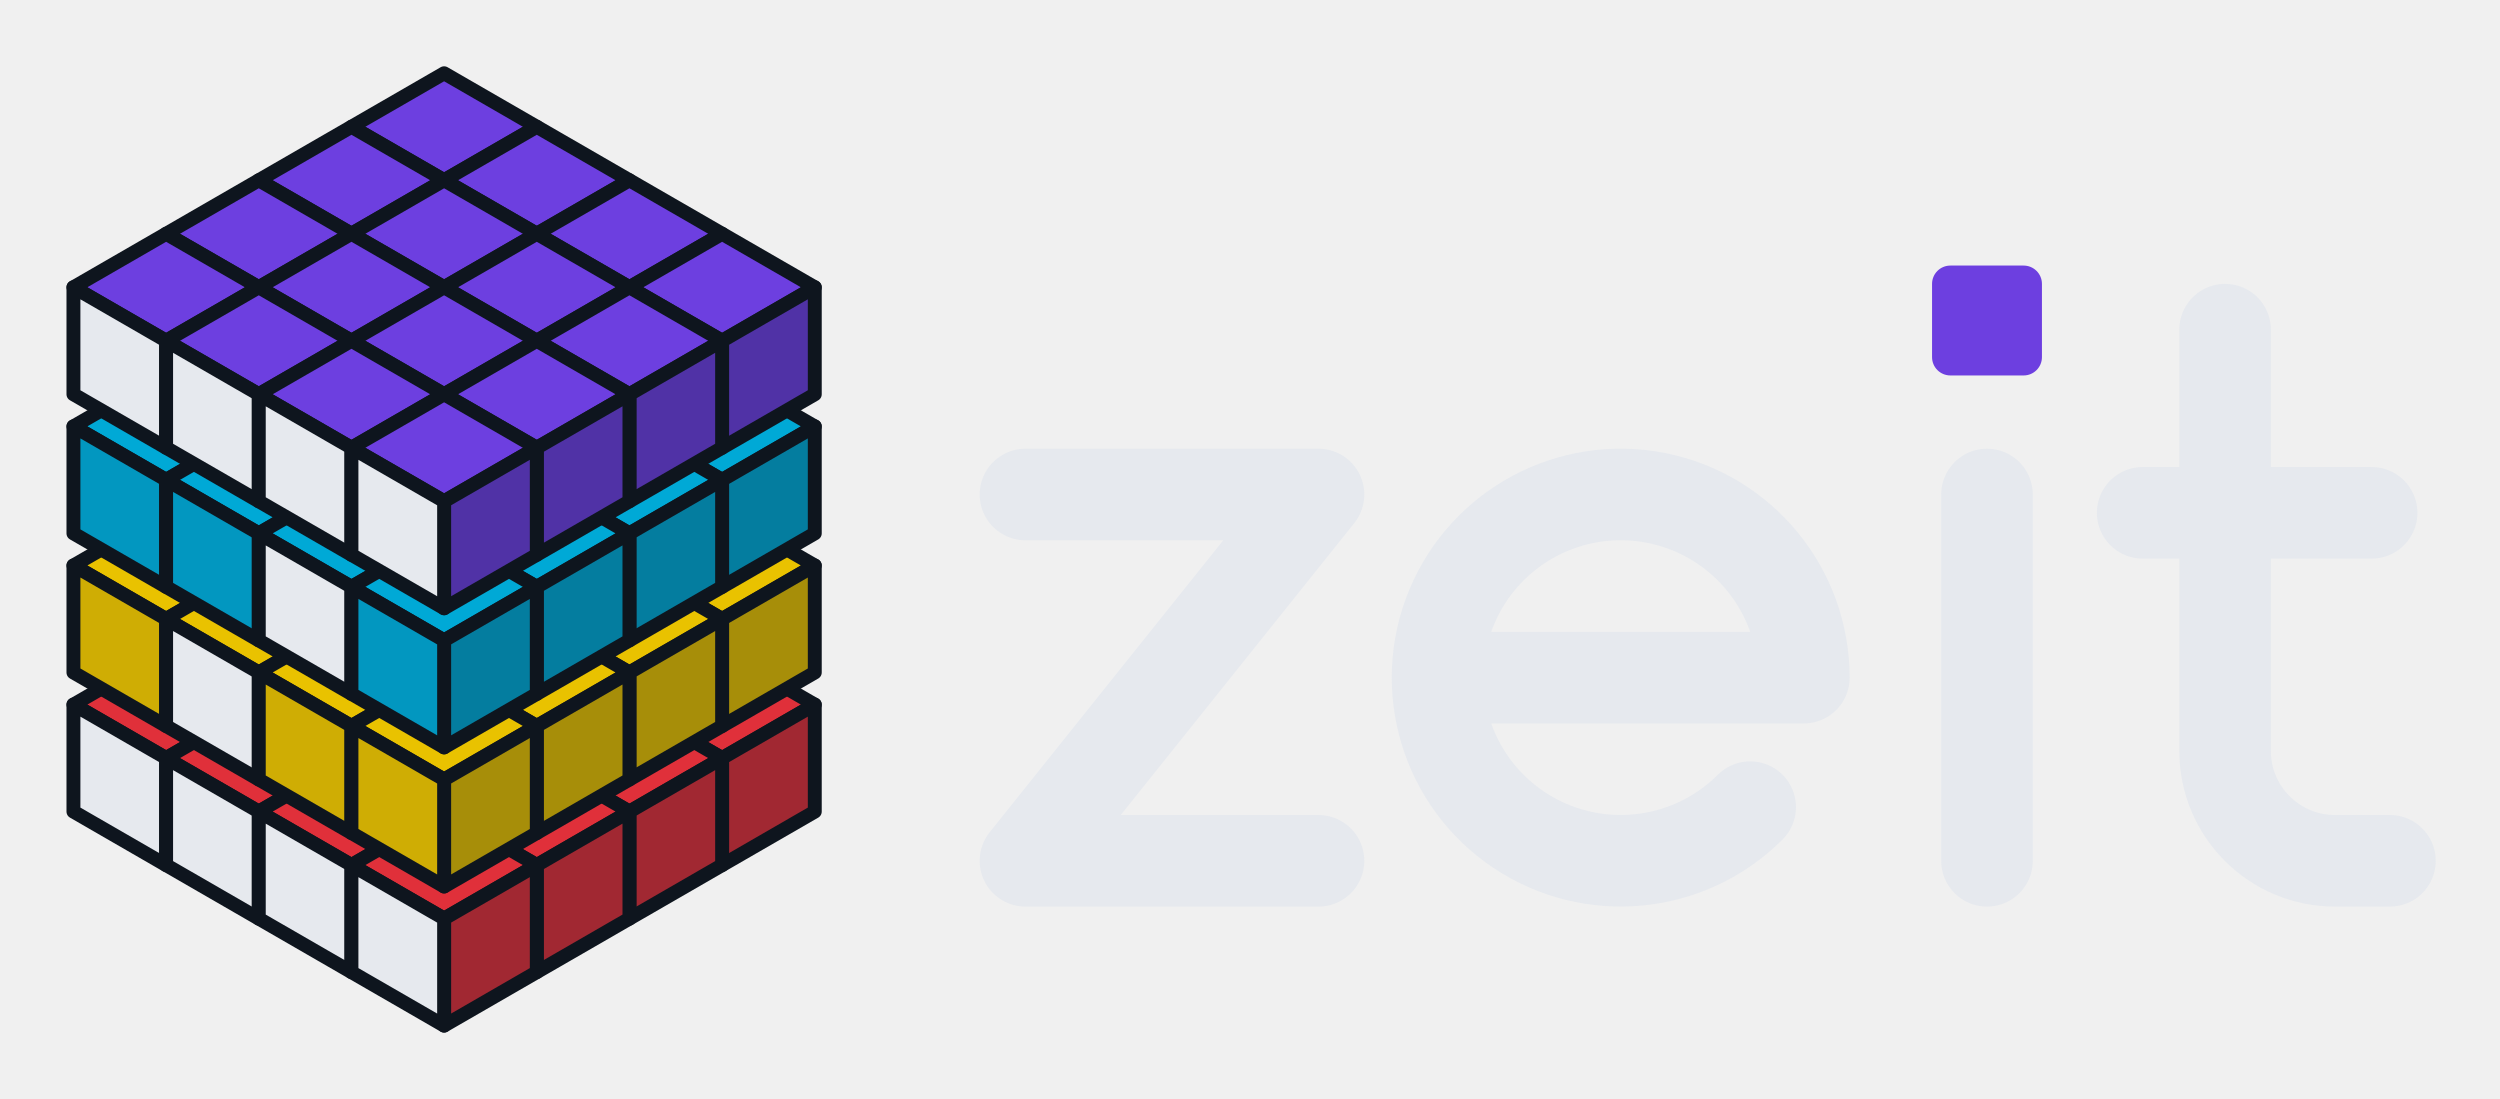
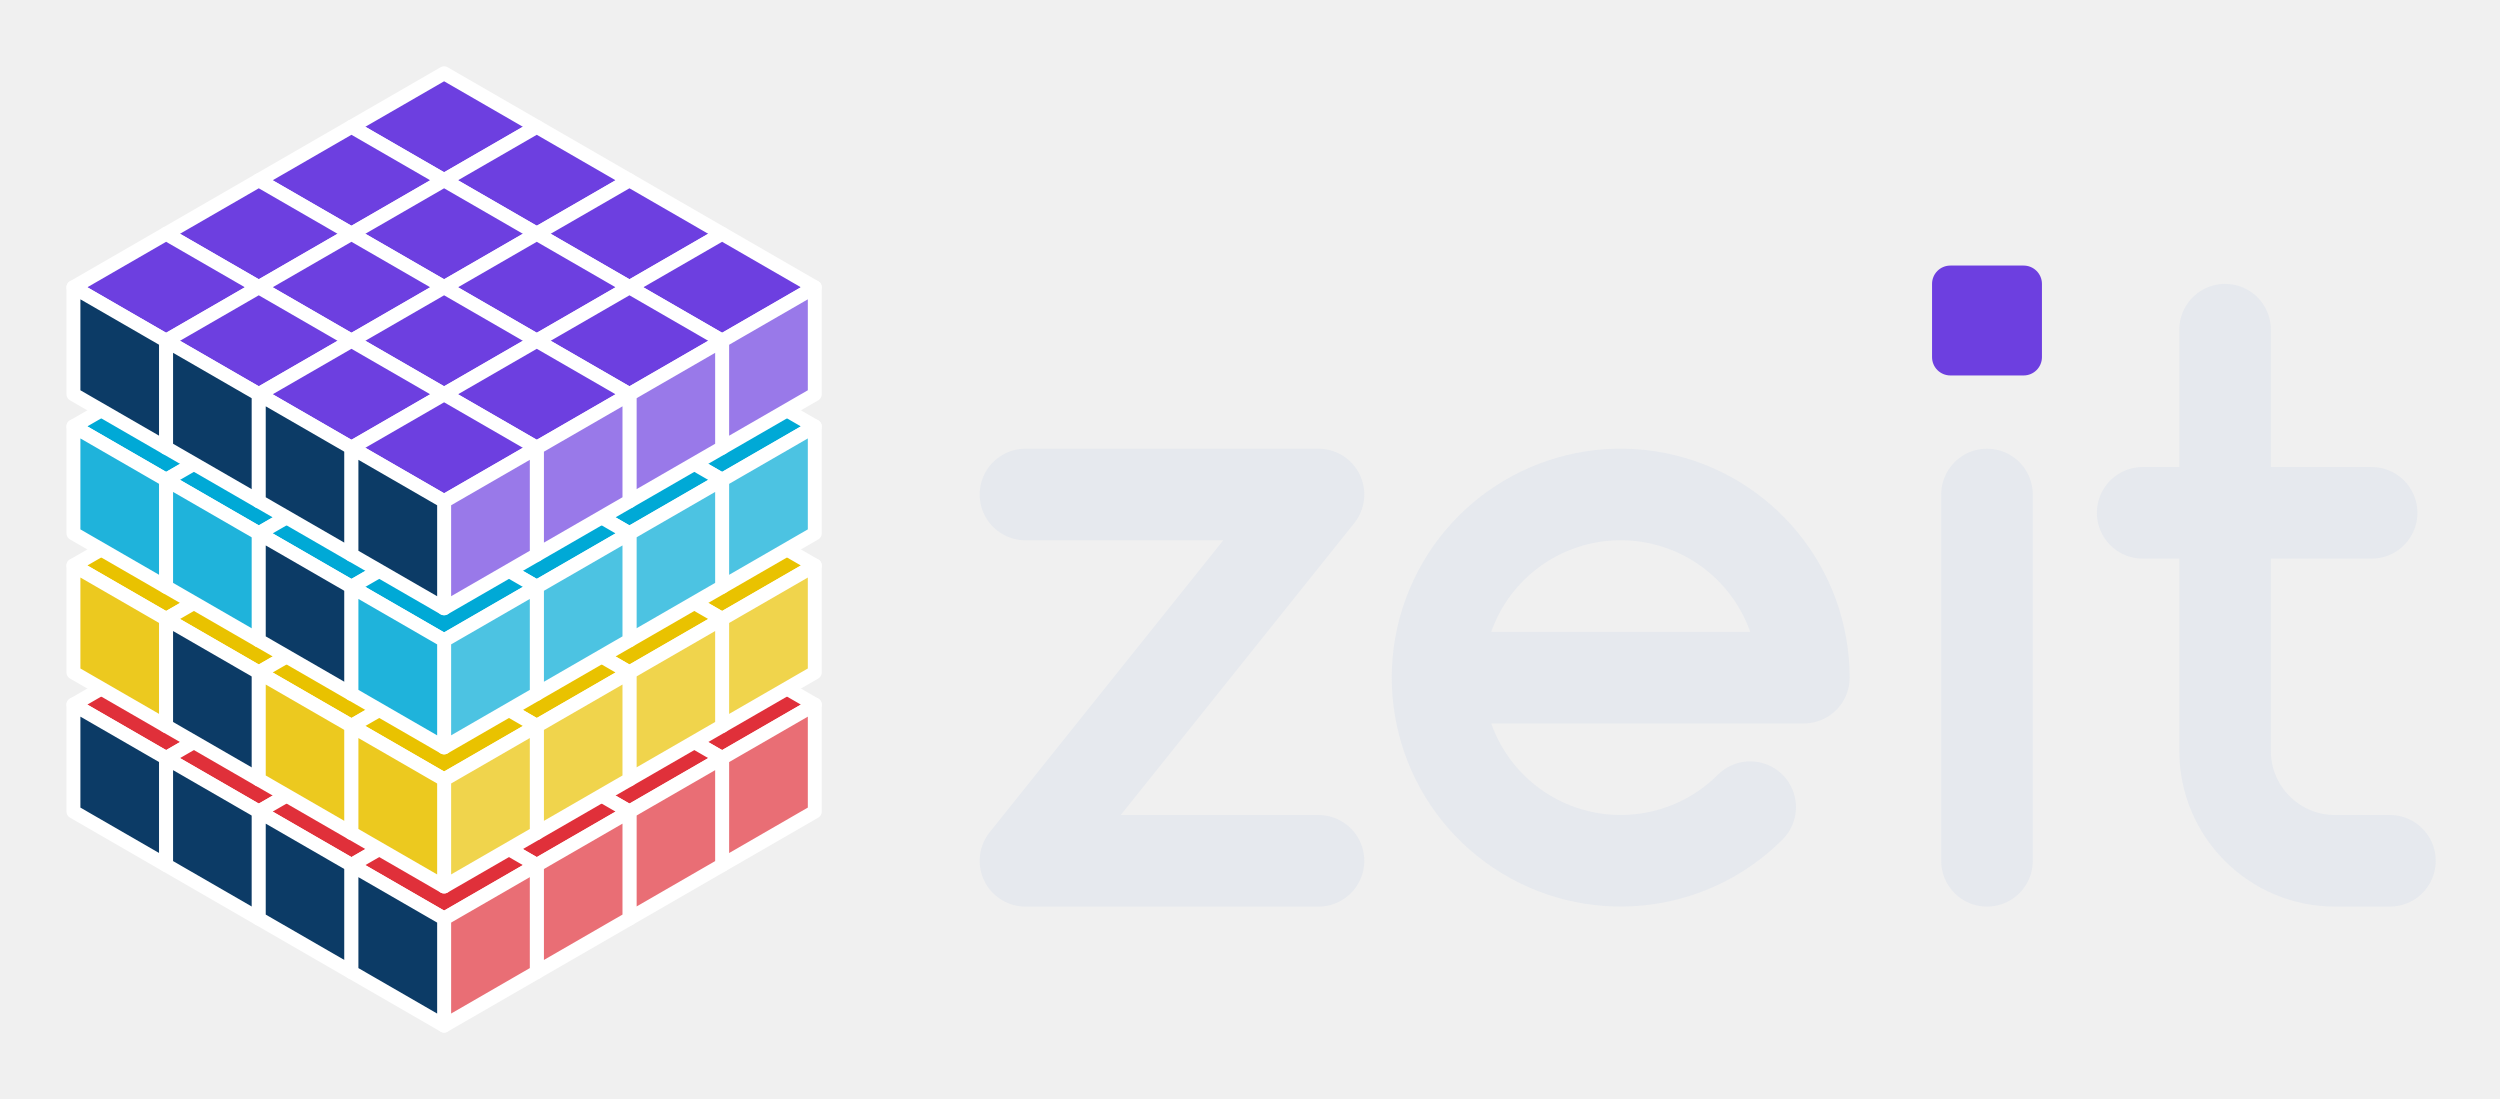
<svg xmlns="http://www.w3.org/2000/svg" viewBox="0.00 0.00 272.96 120.00" width="1092" height="480" role="img" aria-label="Zeit">
  <g transform="translate(8,8) scale(1.1685) translate(34.64,49.00)">
-     <g id="mark" stroke="#0E151E" stroke-width="1.3" stroke-linejoin="round">
+     <g id="mark" stroke="#FFFFFF" stroke-width="1.3" stroke-linejoin="round">
      <g id="t4">
        <g class="top">
          <polygon points="0.00,-10.00 8.66,-5.00 0.00,0.00 -8.66,-5.00" fill="#E0303A" />
          <polygon points="8.66,-5.00 17.32,0.00 8.66,5.00 0.00,0.00" fill="#E0303A" />
          <polygon points="17.32,0.00 25.98,5.00 17.32,10.00 8.66,5.00" fill="#E0303A" />
          <polygon points="25.98,5.00 34.64,10.00 25.98,15.00 17.32,10.00" fill="#E0303A" />
          <polygon points="-8.66,-5.00 0.00,0.00 -8.66,5.00 -17.32,0.00" fill="#E0303A" />
          <polygon points="0.00,0.00 8.66,5.00 0.00,10.00 -8.66,5.00" fill="#E0303A" />
          <polygon points="8.66,5.00 17.32,10.00 8.66,15.00 0.00,10.00" fill="#E0303A" />
          <polygon points="17.32,10.00 25.98,15.00 17.32,20.00 8.66,15.00" fill="#E0303A" />
          <polygon points="-17.32,0.00 -8.66,5.00 -17.32,10.00 -25.98,5.00" fill="#E0303A" />
          <polygon points="-8.66,5.00 0.00,10.00 -8.66,15.00 -17.32,10.00" fill="#E0303A" />
          <polygon points="0.00,10.00 8.66,15.00 0.00,20.00 -8.66,15.00" fill="#E0303A" />
          <polygon points="8.66,15.00 17.32,20.00 8.66,25.00 0.00,20.00" fill="#E0303A" />
          <polygon points="-25.98,5.00 -17.32,10.00 -25.98,15.00 -34.64,10.00" fill="#E0303A" />
          <polygon points="-17.32,10.00 -8.66,15.00 -17.32,20.00 -25.98,15.00" fill="#E0303A" />
          <polygon points="-8.66,15.00 0.00,20.00 -8.66,25.00 -17.32,20.00" fill="#E0303A" />
          <polygon points="0.00,20.00 8.66,25.00 0.00,30.00 -8.66,25.00" fill="#E0303A" />
        </g>
        <g class="right">
-           <polygon points="34.64,10.00 25.98,15.00 25.98,25.00 34.64,20.00" fill="#A12832" />
-           <polygon points="25.98,15.00 17.32,20.00 17.32,30.00 25.98,25.00" fill="#A12832" />
-           <polygon points="17.32,20.00 8.66,25.00 8.66,35.00 17.32,30.00" fill="#A12832" />
-           <polygon points="8.66,25.00 0.00,30.00 0.00,40.00 8.66,35.00" fill="#A12832" />
+           <polygon points="34.64,10.00 25.98,15.00 25.98,25.00 34.64,20.00" fill="#E96E75" />
+           <polygon points="25.98,15.00 17.32,20.00 17.32,30.00 25.98,25.00" fill="#E96E75" />
+           <polygon points="17.32,20.00 8.66,25.00 8.66,35.00 17.32,30.00" fill="#E96E75" />
+           <polygon points="8.66,25.00 0.00,30.00 0.00,40.00 8.66,35.00" fill="#E96E75" />
        </g>
        <g class="front">
-           <polygon class="z" points="-34.64,10.00 -25.98,15.00 -25.98,25.00 -34.64,20.00" fill="#E6E9EE" />
-           <polygon class="z" points="-25.98,15.00 -17.32,20.00 -17.32,30.00 -25.98,25.00" fill="#E6E9EE" />
-           <polygon class="z" points="-17.32,20.00 -8.66,25.00 -8.66,35.00 -17.32,30.00" fill="#E6E9EE" />
-           <polygon class="z" points="-8.66,25.00 0.00,30.00 0.00,40.00 -8.66,35.00" fill="#E6E9EE" />
+           <polygon class="z" points="-34.64,10.00 -25.98,15.00 -25.98,25.00 -34.64,20.00" fill="#0C3B66" />
+           <polygon class="z" points="-25.98,15.00 -17.32,20.00 -17.32,30.00 -25.98,25.00" fill="#0C3B66" />
+           <polygon class="z" points="-17.32,20.00 -8.66,25.00 -8.66,35.00 -17.32,30.00" fill="#0C3B66" />
+           <polygon class="z" points="-8.66,25.00 0.00,30.00 0.00,40.00 -8.66,35.00" fill="#0C3B66" />
        </g>
      </g>
      <g id="t3">
        <g class="top">
          <polygon points="0.00,-23.00 8.66,-18.00 0.00,-13.00 -8.66,-18.00" fill="#E9C200" />
          <polygon points="8.66,-18.00 17.32,-13.00 8.66,-8.00 0.00,-13.00" fill="#E9C200" />
          <polygon points="17.32,-13.00 25.98,-8.00 17.32,-3.00 8.66,-8.00" fill="#E9C200" />
          <polygon points="25.98,-8.00 34.64,-3.00 25.98,2.00 17.32,-3.00" fill="#E9C200" />
          <polygon points="-8.66,-18.00 0.00,-13.00 -8.66,-8.00 -17.32,-13.00" fill="#E9C200" />
          <polygon points="0.00,-13.00 8.66,-8.00 0.00,-3.00 -8.66,-8.00" fill="#E9C200" />
          <polygon points="8.66,-8.00 17.32,-3.00 8.66,2.00 0.00,-3.00" fill="#E9C200" />
          <polygon points="17.32,-3.00 25.98,2.00 17.32,7.00 8.66,2.00" fill="#E9C200" />
          <polygon points="-17.32,-13.00 -8.66,-8.00 -17.32,-3.00 -25.98,-8.00" fill="#E9C200" />
          <polygon points="-8.66,-8.00 0.00,-3.00 -8.66,2.00 -17.32,-3.00" fill="#E9C200" />
          <polygon points="0.00,-3.00 8.66,2.00 0.00,7.00 -8.66,2.00" fill="#E9C200" />
          <polygon points="8.66,2.00 17.32,7.00 8.66,12.00 0.00,7.00" fill="#E9C200" />
          <polygon points="-25.98,-8.00 -17.32,-3.00 -25.98,2.00 -34.64,-3.00" fill="#E9C200" />
          <polygon points="-17.32,-3.00 -8.66,2.00 -17.32,7.00 -25.98,2.00" fill="#E9C200" />
          <polygon points="-8.66,2.00 0.00,7.00 -8.66,12.00 -17.32,7.00" fill="#E9C200" />
          <polygon points="0.00,7.00 8.66,12.00 0.00,17.00 -8.66,12.00" fill="#E9C200" />
        </g>
        <g class="right">
-           <polygon points="34.64,-3.00 25.98,2.00 25.98,12.00 34.64,7.00" fill="#A78E09" />
-           <polygon points="25.98,2.00 17.32,7.00 17.32,17.00 25.98,12.00" fill="#A78E09" />
-           <polygon points="17.32,7.00 8.66,12.00 8.66,22.00 17.32,17.00" fill="#A78E09" />
-           <polygon points="8.66,12.00 0.00,17.00 0.00,27.00 8.66,22.00" fill="#A78E09" />
+           <polygon points="34.64,-3.00 25.98,2.00 25.98,12.00 34.64,7.00" fill="#F0D44C" />
+           <polygon points="25.98,2.00 17.32,7.00 17.32,17.00 25.98,12.00" fill="#F0D44C" />
+           <polygon points="17.32,7.00 8.66,12.00 8.66,22.00 17.32,17.00" fill="#F0D44C" />
+           <polygon points="8.66,12.00 0.00,17.00 0.00,27.00 8.66,22.00" fill="#F0D44C" />
        </g>
        <g class="front">
-           <polygon points="-34.64,-3.00 -25.98,2.00 -25.98,12.00 -34.64,7.00" fill="#CFAD04" />
-           <polygon class="z" points="-25.98,2.00 -17.32,7.00 -17.32,17.00 -25.98,12.00" fill="#E6E9EE" />
-           <polygon points="-17.32,7.00 -8.66,12.00 -8.66,22.00 -17.32,17.00" fill="#CFAD04" />
-           <polygon points="-8.66,12.00 0.00,17.00 0.00,27.00 -8.66,22.00" fill="#CFAD04" />
+           <polygon points="-34.64,-3.00 -25.98,2.00 -25.98,12.00 -34.64,7.00" fill="#ECC91F" />
+           <polygon class="z" points="-25.98,2.00 -17.32,7.00 -17.32,17.00 -25.98,12.00" fill="#0C3B66" />
+           <polygon points="-17.32,7.00 -8.66,12.00 -8.66,22.00 -17.32,17.00" fill="#ECC91F" />
+           <polygon points="-8.66,12.00 0.00,17.00 0.00,27.00 -8.66,22.00" fill="#ECC91F" />
        </g>
      </g>
      <g id="t2">
        <g class="top">
          <polygon points="0.00,-36.00 8.66,-31.00 0.00,-26.00 -8.66,-31.00" fill="#00A9D6" />
          <polygon points="8.66,-31.00 17.32,-26.00 8.66,-21.00 0.00,-26.00" fill="#00A9D6" />
          <polygon points="17.32,-26.00 25.98,-21.00 17.32,-16.00 8.66,-21.00" fill="#00A9D6" />
          <polygon points="25.98,-21.00 34.64,-16.00 25.98,-11.00 17.32,-16.00" fill="#00A9D6" />
          <polygon points="-8.66,-31.00 0.00,-26.00 -8.66,-21.00 -17.32,-26.00" fill="#00A9D6" />
          <polygon points="0.00,-26.00 8.66,-21.00 0.00,-16.00 -8.66,-21.00" fill="#00A9D6" />
          <polygon points="8.66,-21.00 17.32,-16.00 8.66,-11.00 0.00,-16.00" fill="#00A9D6" />
          <polygon points="17.32,-16.00 25.98,-11.00 17.32,-6.00 8.66,-11.00" fill="#00A9D6" />
          <polygon points="-17.32,-26.00 -8.66,-21.00 -17.32,-16.00 -25.98,-21.00" fill="#00A9D6" />
          <polygon points="-8.66,-21.00 0.00,-16.00 -8.66,-11.00 -17.32,-16.00" fill="#00A9D6" />
          <polygon points="0.00,-16.00 8.66,-11.00 0.00,-6.00 -8.66,-11.00" fill="#00A9D6" />
          <polygon points="8.66,-11.00 17.32,-6.00 8.66,-1.00 0.00,-6.00" fill="#00A9D6" />
          <polygon points="-25.98,-21.00 -17.32,-16.00 -25.98,-11.00 -34.64,-16.00" fill="#00A9D6" />
          <polygon points="-17.32,-16.00 -8.66,-11.00 -17.32,-6.00 -25.98,-11.00" fill="#00A9D6" />
          <polygon points="-8.66,-11.00 0.00,-6.00 -8.66,-1.00 -17.32,-6.00" fill="#00A9D6" />
          <polygon points="0.00,-6.00 8.66,-1.00 0.00,4.00 -8.66,-1.00" fill="#00A9D6" />
        </g>
        <g class="right">
-           <polygon points="34.64,-16.00 25.98,-11.00 25.98,-1.00 34.64,-6.00" fill="#047D9F" />
-           <polygon points="25.98,-11.00 17.32,-6.00 17.32,4.00 25.98,-1.00" fill="#047D9F" />
-           <polygon points="17.32,-6.00 8.66,-1.00 8.66,9.00 17.32,4.00" fill="#047D9F" />
-           <polygon points="8.66,-1.00 0.00,4.00 0.00,14.00 8.66,9.00" fill="#047D9F" />
+           <polygon points="34.64,-16.00 25.98,-11.00 25.98,-1.00 34.64,-6.00" fill="#4CC3E2" />
+           <polygon points="25.98,-11.00 17.32,-6.00 17.32,4.00 25.98,-1.00" fill="#4CC3E2" />
+           <polygon points="17.32,-6.00 8.66,-1.00 8.66,9.00 17.32,4.00" fill="#4CC3E2" />
+           <polygon points="8.66,-1.00 0.00,4.00 0.00,14.00 8.66,9.00" fill="#4CC3E2" />
        </g>
        <g class="front">
-           <polygon points="-34.64,-16.00 -25.98,-11.00 -25.98,-1.00 -34.64,-6.00" fill="#0297C0" />
-           <polygon points="-25.98,-11.00 -17.32,-6.00 -17.32,4.00 -25.98,-1.00" fill="#0297C0" />
-           <polygon class="z" points="-17.32,-6.00 -8.66,-1.00 -8.66,9.00 -17.32,4.00" fill="#E6E9EE" />
-           <polygon points="-8.66,-1.00 0.00,4.00 0.00,14.00 -8.66,9.00" fill="#0297C0" />
+           <polygon points="-34.64,-16.00 -25.98,-11.00 -25.98,-1.00 -34.64,-6.00" fill="#1FB3DB" />
+           <polygon points="-25.98,-11.00 -17.32,-6.00 -17.32,4.00 -25.98,-1.00" fill="#1FB3DB" />
+           <polygon class="z" points="-17.32,-6.00 -8.66,-1.00 -8.66,9.00 -17.32,4.00" fill="#0C3B66" />
+           <polygon points="-8.66,-1.00 0.00,4.00 0.00,14.00 -8.66,9.00" fill="#1FB3DB" />
        </g>
      </g>
      <g id="t1">
        <g class="top">
          <polygon points="0.00,-49.00 8.66,-44.00 0.00,-39.00 -8.66,-44.00" fill="#6D3FE0" />
          <polygon points="8.66,-44.00 17.32,-39.00 8.66,-34.00 0.00,-39.00" fill="#6D3FE0" />
          <polygon points="17.32,-39.00 25.98,-34.00 17.32,-29.00 8.66,-34.00" fill="#6D3FE0" />
          <polygon points="25.98,-34.00 34.64,-29.00 25.98,-24.00 17.32,-29.00" fill="#6D3FE0" />
          <polygon points="-8.66,-44.00 0.00,-39.00 -8.66,-34.00 -17.32,-39.00" fill="#6D3FE0" />
          <polygon points="0.00,-39.00 8.66,-34.00 0.00,-29.00 -8.66,-34.00" fill="#6D3FE0" />
          <polygon points="8.66,-34.00 17.32,-29.00 8.66,-24.00 0.00,-29.00" fill="#6D3FE0" />
          <polygon points="17.32,-29.00 25.98,-24.00 17.32,-19.00 8.66,-24.00" fill="#6D3FE0" />
          <polygon points="-17.32,-39.00 -8.66,-34.00 -17.32,-29.00 -25.98,-34.00" fill="#6D3FE0" />
          <polygon points="-8.66,-34.00 0.00,-29.00 -8.66,-24.00 -17.32,-29.00" fill="#6D3FE0" />
          <polygon points="0.00,-29.00 8.66,-24.00 0.00,-19.00 -8.66,-24.00" fill="#6D3FE0" />
          <polygon points="8.66,-24.00 17.32,-19.00 8.66,-14.00 0.00,-19.00" fill="#6D3FE0" />
          <polygon points="-25.98,-34.00 -17.32,-29.00 -25.98,-24.00 -34.64,-29.00" fill="#6D3FE0" />
          <polygon points="-17.32,-29.00 -8.66,-24.00 -17.32,-19.00 -25.98,-24.00" fill="#6D3FE0" />
          <polygon points="-8.66,-24.00 0.00,-19.00 -8.66,-14.00 -17.32,-19.00" fill="#6D3FE0" />
          <polygon points="0.00,-19.00 8.66,-14.00 0.00,-9.00 -8.66,-14.00" fill="#6D3FE0" />
        </g>
        <g class="right">
-           <polygon points="34.64,-29.00 25.98,-24.00 25.98,-14.00 34.64,-19.00" fill="#5032A6" />
-           <polygon points="25.98,-24.00 17.32,-19.00 17.32,-9.00 25.98,-14.00" fill="#5032A6" />
-           <polygon points="17.32,-19.00 8.66,-14.00 8.66,-4.00 17.32,-9.00" fill="#5032A6" />
-           <polygon points="8.66,-14.00 0.00,-9.00 0.00,1.00 8.66,-4.00" fill="#5032A6" />
+           <polygon points="34.64,-29.00 25.98,-24.00 25.98,-14.00 34.64,-19.00" fill="#9979E9" />
+           <polygon points="25.98,-24.00 17.32,-19.00 17.32,-9.00 25.98,-14.00" fill="#9979E9" />
+           <polygon points="17.32,-19.00 8.66,-14.00 8.66,-4.00 17.32,-9.00" fill="#9979E9" />
+           <polygon points="8.66,-14.00 0.00,-9.00 0.00,1.00 8.66,-4.00" fill="#9979E9" />
        </g>
        <g class="front">
-           <polygon class="z" points="-34.64,-29.00 -25.98,-24.00 -25.98,-14.00 -34.64,-19.00" fill="#E6E9EE" />
-           <polygon class="z" points="-25.98,-24.00 -17.32,-19.00 -17.32,-9.00 -25.98,-14.00" fill="#E6E9EE" />
-           <polygon class="z" points="-17.32,-19.00 -8.66,-14.00 -8.66,-4.00 -17.32,-9.00" fill="#E6E9EE" />
-           <polygon class="z" points="-8.66,-14.00 0.00,-9.00 0.00,1.00 -8.66,-4.00" fill="#E6E9EE" />
+           <polygon class="z" points="-34.64,-29.00 -25.98,-24.00 -25.98,-14.00 -34.64,-19.00" fill="#0C3B66" />
+           <polygon class="z" points="-25.98,-24.00 -17.32,-19.00 -17.32,-9.00 -25.98,-14.00" fill="#0C3B66" />
+           <polygon class="z" points="-17.32,-19.00 -8.66,-14.00 -8.66,-4.00 -17.32,-9.00" fill="#0C3B66" />
+           <polygon class="z" points="-8.66,-14.00 0.00,-9.00 0.00,1.00 -8.66,-4.00" fill="#0C3B66" />
        </g>
      </g>
    </g>
  </g>
  <g transform="translate(106.96,20)">
    <g id="wordmark">
      <path id="z" d="M5 34 H37 L5 74 H37" fill="none" stroke="#E6E9EE" stroke-width="10" stroke-linecap="round" stroke-linejoin="round" />
      <path id="e" d="M50 54 H90 A20 20 0 1 0 84.14 68.14" fill="none" stroke="#E6E9EE" stroke-width="10" stroke-linecap="round" stroke-linejoin="round" />
      <path id="i" d="M110 34 V74" fill="none" stroke="#E6E9EE" stroke-width="10" stroke-linecap="round" stroke-linejoin="round" />
      <rect id="i-dot" x="104" y="9" width="12" height="12" rx="2" fill="#6D3FE0" />
      <path id="t" d="M136 16 V62 A12 12 0 0 0 148 74 H154" fill="none" stroke="#E6E9EE" stroke-width="10" stroke-linecap="round" stroke-linejoin="round" />
      <path id="t-bar" d="M127 36 H152" fill="none" stroke="#E6E9EE" stroke-width="10" stroke-linecap="round" stroke-linejoin="round" />
    </g>
  </g>
</svg>
